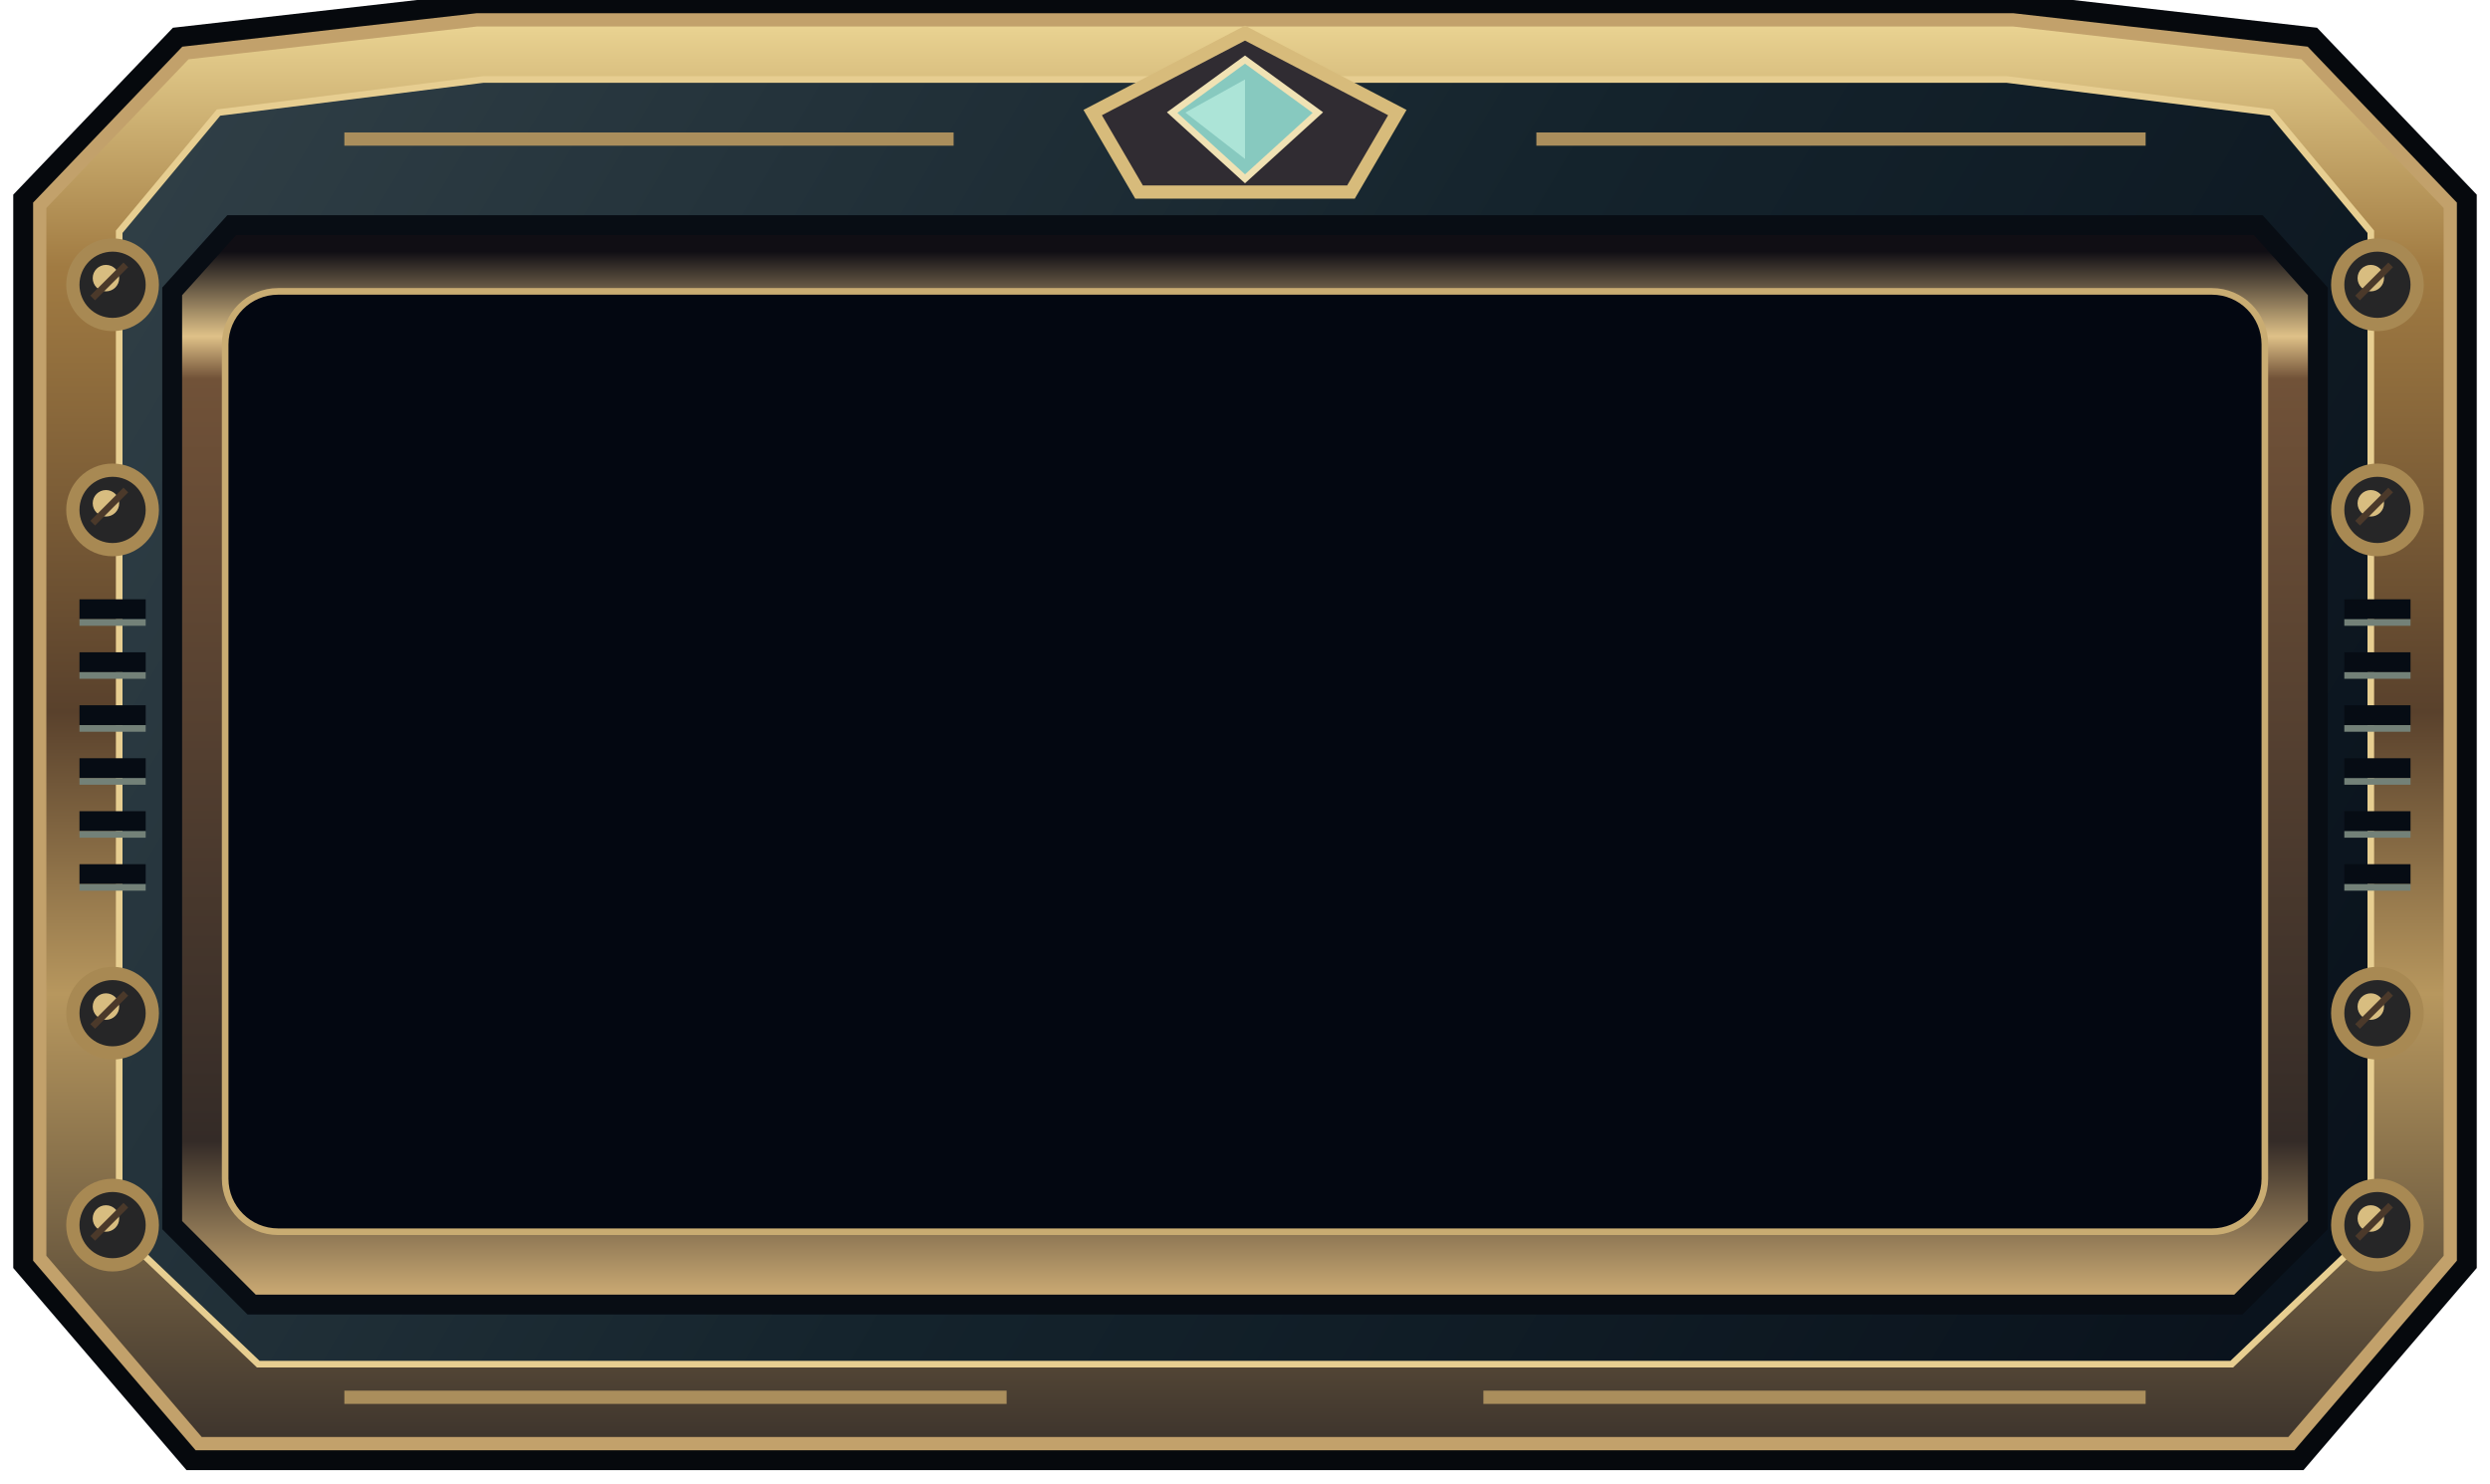
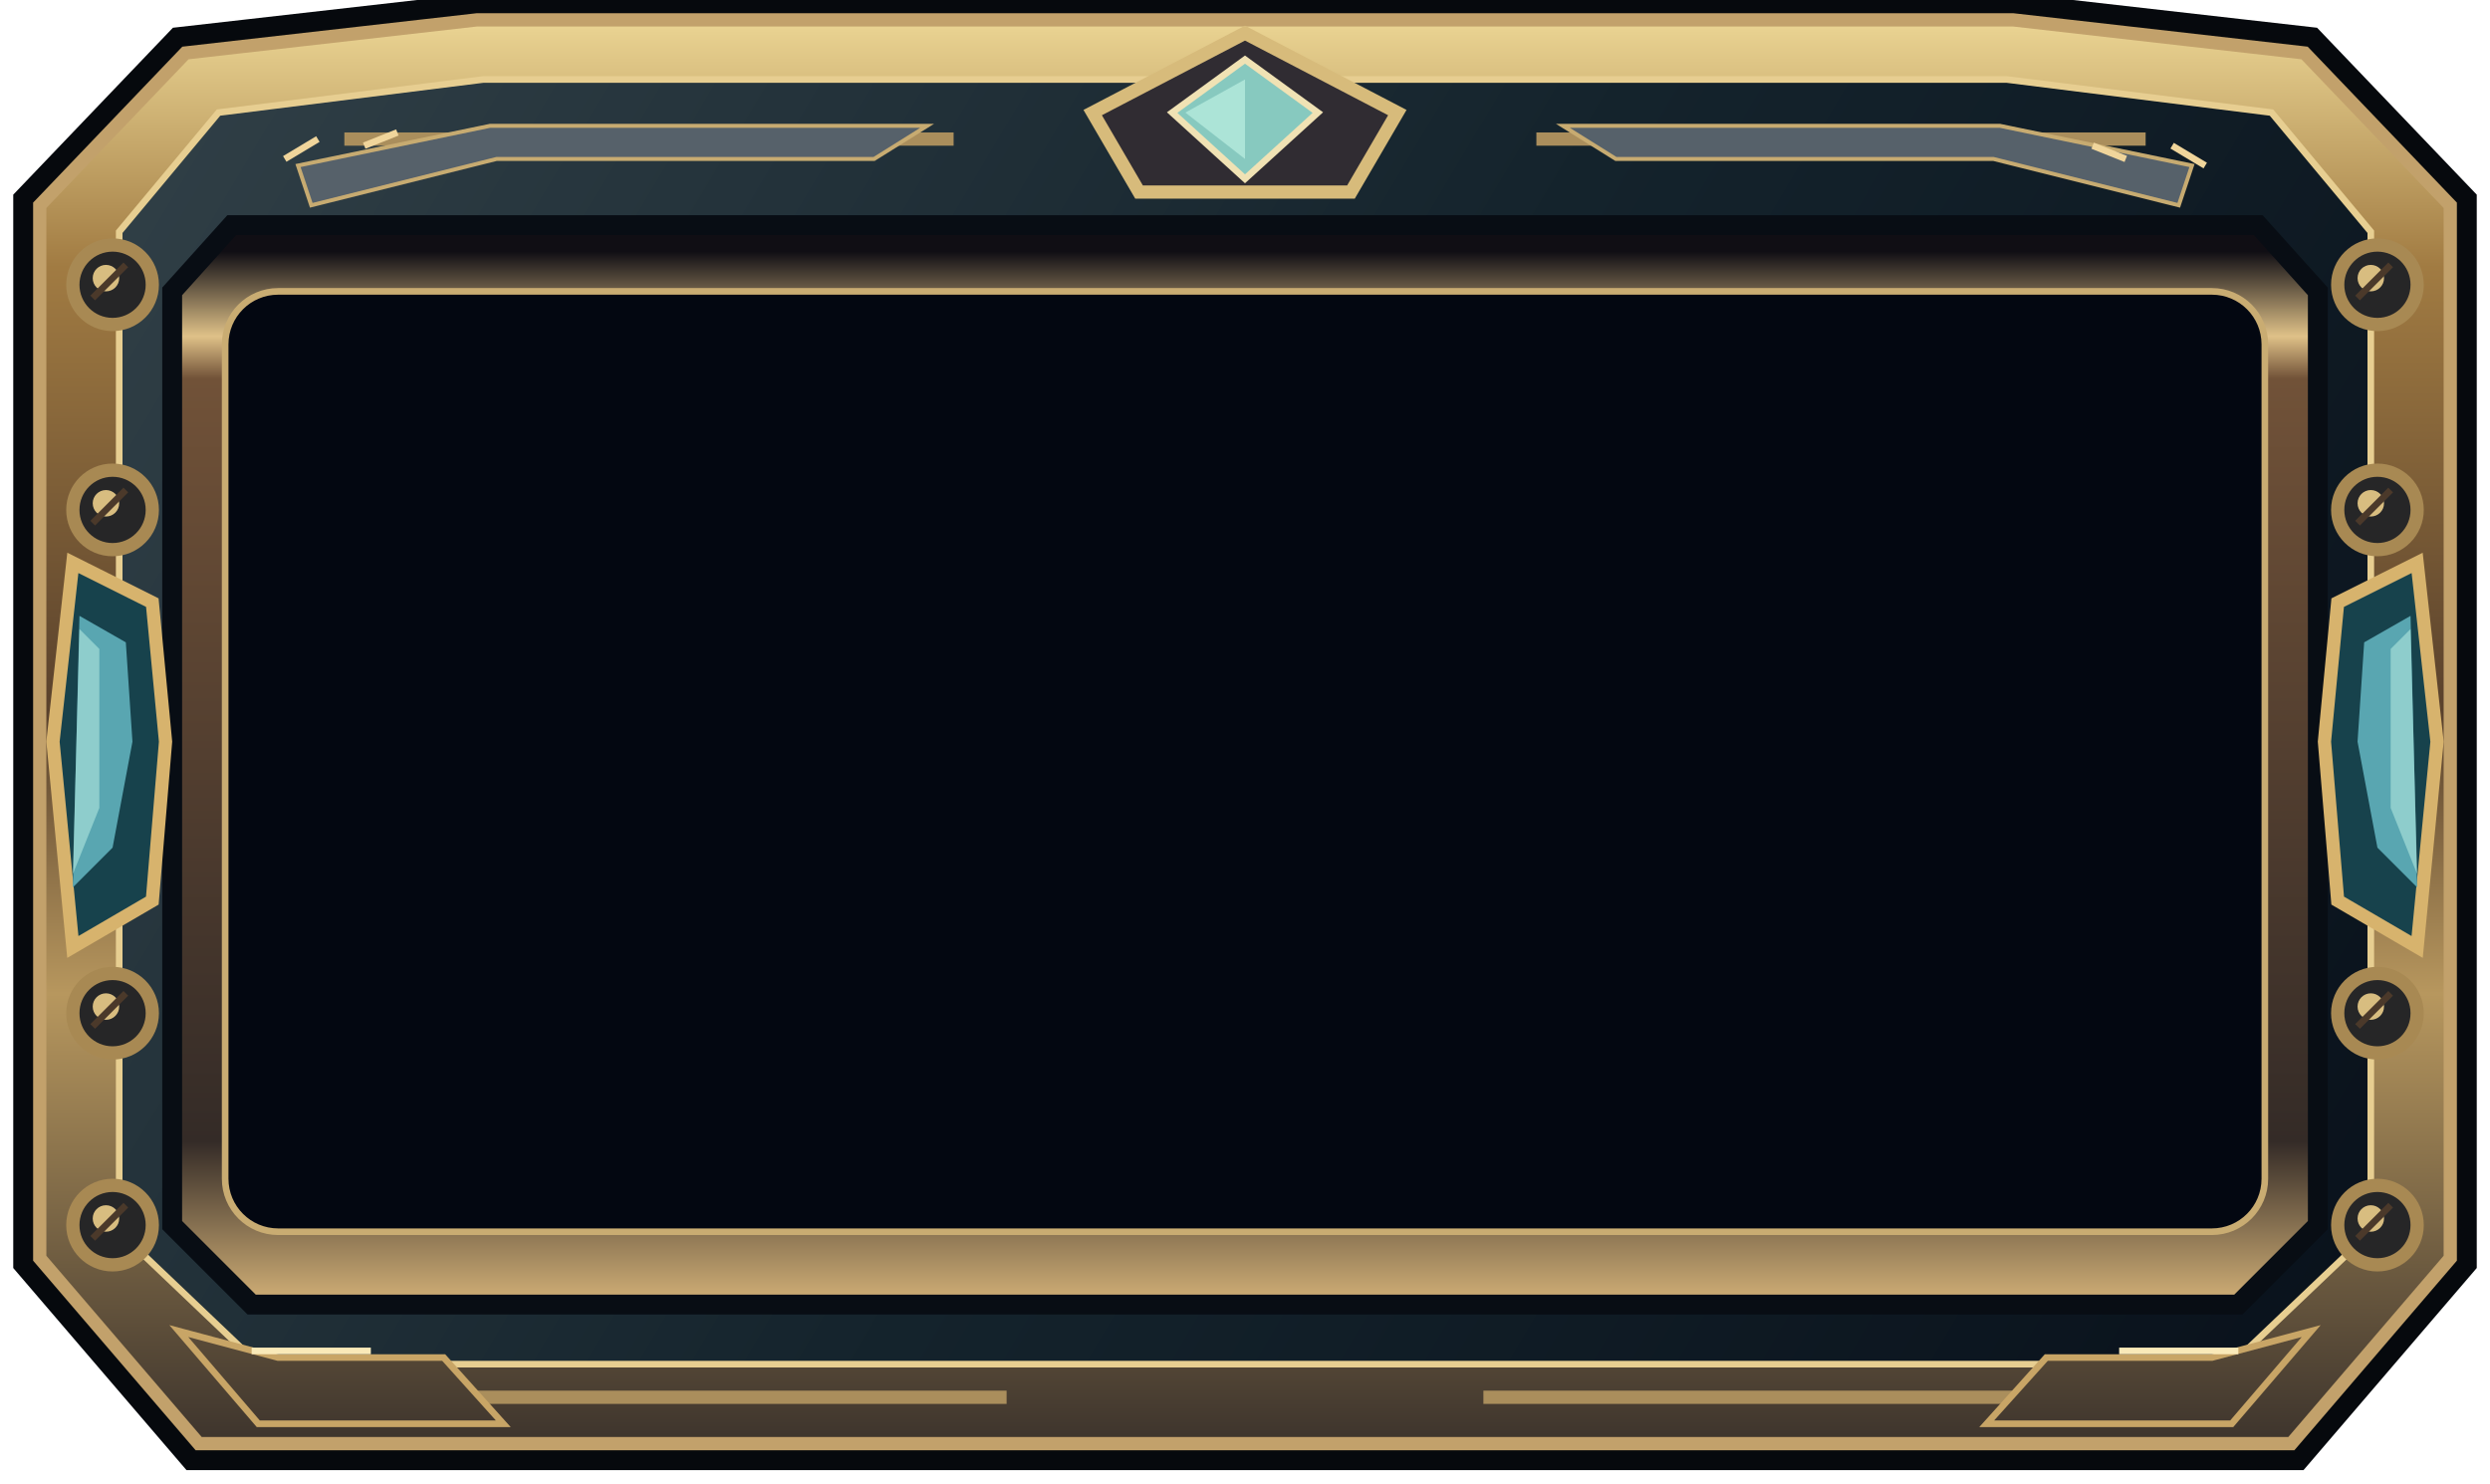
<svg xmlns="http://www.w3.org/2000/svg" width="752" height="448" viewBox="0 0 376 224">
  <defs>
    <linearGradient id="metal" x1="0" y1="0" x2="0" y2="224" gradientUnits="userSpaceOnUse">
      <stop stop-color="#f1dc9a" />
      <stop offset=".18" stop-color="#a17b42" />
      <stop offset=".48" stop-color="#59412c" />
      <stop offset=".67" stop-color="#b7975e" />
      <stop offset="1" stop-color="#322b28" />
    </linearGradient>
    <linearGradient id="stone" x1="0" y1="0" x2="376" y2="224" gradientUnits="userSpaceOnUse">
      <stop stop-color="#34434a" />
      <stop offset=".5" stop-color="#14232c" />
      <stop offset="1" stop-color="#080f19" />
    </linearGradient>
    <linearGradient id="bevel" x1="0" y1="38" x2="0" y2="198" gradientUnits="userSpaceOnUse">
      <stop stop-color="#100e14" />
      <stop offset=".08" stop-color="#dfc188" />
      <stop offset=".12" stop-color="#715238" />
      <stop offset=".84" stop-color="#342b27" />
      <stop offset="1" stop-color="#dab77b" />
    </linearGradient>
  </defs>
+   <path d="M31 19L69 14H147L137 27H45L32 39Z M345 19L307 14H229L239 27H331L344 39Z" fill="#3c4145" stroke="#9b875f" stroke-width=".8" />
  <path d="M28 8L72 3H304L348 8L370 31V190L346 218H30L6 190V31Z" fill="#050910" stroke="#06090d" stroke-width="8" />
  <path d="M28 8L72 3H304L348 8L370 31V190L346 218H30L6 190V31Z" fill="url(#metal)" stroke="#c2a16b" stroke-width="2" />
  <path d="M33 17L73 12H303L343 17L358 35V186L337 206H39L18 186V35Z" fill="url(#stone)" stroke="#e7ce91" stroke-width="1" />
  <path d="M35 34H341L350 44V185L338 197H38L26 185V44Z" fill="url(#bevel)" stroke="#080d14" stroke-width="3" />
  <rect x="34" y="44" width="308" height="142" rx="8" fill="#030711" stroke="#c9ac72" stroke-width="1" />
  <path d="M52 21H144M232 21H324M52 211H152M224 211H324" fill="none" stroke="#aa8e5c" stroke-width="2" />
  <path d="M165 17L188 5L211 17L204 29H172Z" fill="#302c32" stroke="#d7bb7b" stroke-width="2" />
  <path d="M177 17L188 9L199 17L188 27Z" fill="#87c9bf" stroke="#f0e2b4" />
  <path d="M179 17L188 12L188 24Z" fill="#d2fff0" opacity=".5" />
  <circle cx="17" cy="43" r="6" fill="#262627" stroke="#a88953" stroke-width="2" />
  <circle cx="16" cy="42" r="2" fill="#d8bd80" />
  <path d="M14 45L19 40" stroke="#4b392a" />
  <circle cx="17" cy="77" r="6" fill="#262627" stroke="#a88953" stroke-width="2" />
  <circle cx="16" cy="76" r="2" fill="#d8bd80" />
  <path d="M14 79L19 74" stroke="#4b392a" />
  <circle cx="17" cy="153" r="6" fill="#262627" stroke="#a88953" stroke-width="2" />
  <circle cx="16" cy="152" r="2" fill="#d8bd80" />
  <path d="M14 155L19 150" stroke="#4b392a" />
  <circle cx="17" cy="185" r="6" fill="#262627" stroke="#a88953" stroke-width="2" />
  <circle cx="16" cy="184" r="2" fill="#d8bd80" />
  <path d="M14 187L19 182" stroke="#4b392a" />
  <path d="M12 92H22" stroke="#060c14" stroke-width="3" />
  <path d="M12 94H22" stroke="#738178" stroke-width="1" />
  <path d="M12 100H22" stroke="#060c14" stroke-width="3" />
  <path d="M12 102H22" stroke="#738178" stroke-width="1" />
  <path d="M12 108H22" stroke="#060c14" stroke-width="3" />
  <path d="M12 110H22" stroke="#738178" stroke-width="1" />
  <path d="M12 116H22" stroke="#060c14" stroke-width="3" />
  <path d="M12 118H22" stroke="#738178" stroke-width="1" />
  <path d="M12 124H22" stroke="#060c14" stroke-width="3" />
  <path d="M12 126H22" stroke="#738178" stroke-width="1" />
  <path d="M12 132H22" stroke="#060c14" stroke-width="3" />
  <path d="M12 134H22" stroke="#738178" stroke-width="1" />
  <circle cx="359" cy="43" r="6" fill="#262627" stroke="#a88953" stroke-width="2" />
  <circle cx="358" cy="42" r="2" fill="#d8bd80" />
  <path d="M356 45L361 40" stroke="#4b392a" />
  <circle cx="359" cy="77" r="6" fill="#262627" stroke="#a88953" stroke-width="2" />
  <circle cx="358" cy="76" r="2" fill="#d8bd80" />
  <path d="M356 79L361 74" stroke="#4b392a" />
  <circle cx="359" cy="153" r="6" fill="#262627" stroke="#a88953" stroke-width="2" />
  <circle cx="358" cy="152" r="2" fill="#d8bd80" />
  <path d="M356 155L361 150" stroke="#4b392a" />
  <circle cx="359" cy="185" r="6" fill="#262627" stroke="#a88953" stroke-width="2" />
  <circle cx="358" cy="184" r="2" fill="#d8bd80" />
  <path d="M356 187L361 182" stroke="#4b392a" />
  <path d="M354 92H364" stroke="#060c14" stroke-width="3" />
  <path d="M354 94H364" stroke="#738178" stroke-width="1" />
  <path d="M354 100H364" stroke="#060c14" stroke-width="3" />
  <path d="M354 102H364" stroke="#738178" stroke-width="1" />
  <path d="M354 108H364" stroke="#060c14" stroke-width="3" />
  <path d="M354 110H364" stroke="#738178" stroke-width="1" />
  <path d="M354 116H364" stroke="#060c14" stroke-width="3" />
  <path d="M354 118H364" stroke="#738178" stroke-width="1" />
  <path d="M354 124H364" stroke="#060c14" stroke-width="3" />
  <path d="M354 126H364" stroke="#738178" stroke-width="1" />
  <path d="M354 132H364" stroke="#060c14" stroke-width="3" />
  <path d="M354 134H364" stroke="#738178" stroke-width="1" />
+   <path d="M11 85L23 91L25 112L23 136L11 143L8 112Z M365 85L353 91L351 112L353 136L365 143L368 112Z" fill="#17424c" stroke="#d7b36d" stroke-width="2" />
+   <path d="M12 93L19 97L20 112L17 128L11 134Z M364 93L357 97L356 112L359 128L365 134Z" fill="#59a6b1" />
+   <path d="M12 95L15 98L15 122L11 132Z M364 95L361 98L361 122L365 132Z" fill="#b1e8de" opacity=".6" />
+   <path d="M45 25L74 19H140L132 24H75L47 31Z M331 25L302 19H236L244 24H301L329 31Z" fill="#56616a" stroke="#c7ab71" stroke-width=".6" />
+   <path d="M43 24L48 21M55 22L60 20M316 22L321 24M328 22L333 25" stroke="#f0d59b" stroke-width="1" />
+   <path d="M27 201L39 215H76L67 205H42Z M349 201L337 215H300L309 205H334Z" fill="url(#metal)" stroke="#c8a566" />
+   <path d="M38 204H56M320 204H338" stroke="#f9e9b8" stroke-width="1" />
</svg>
